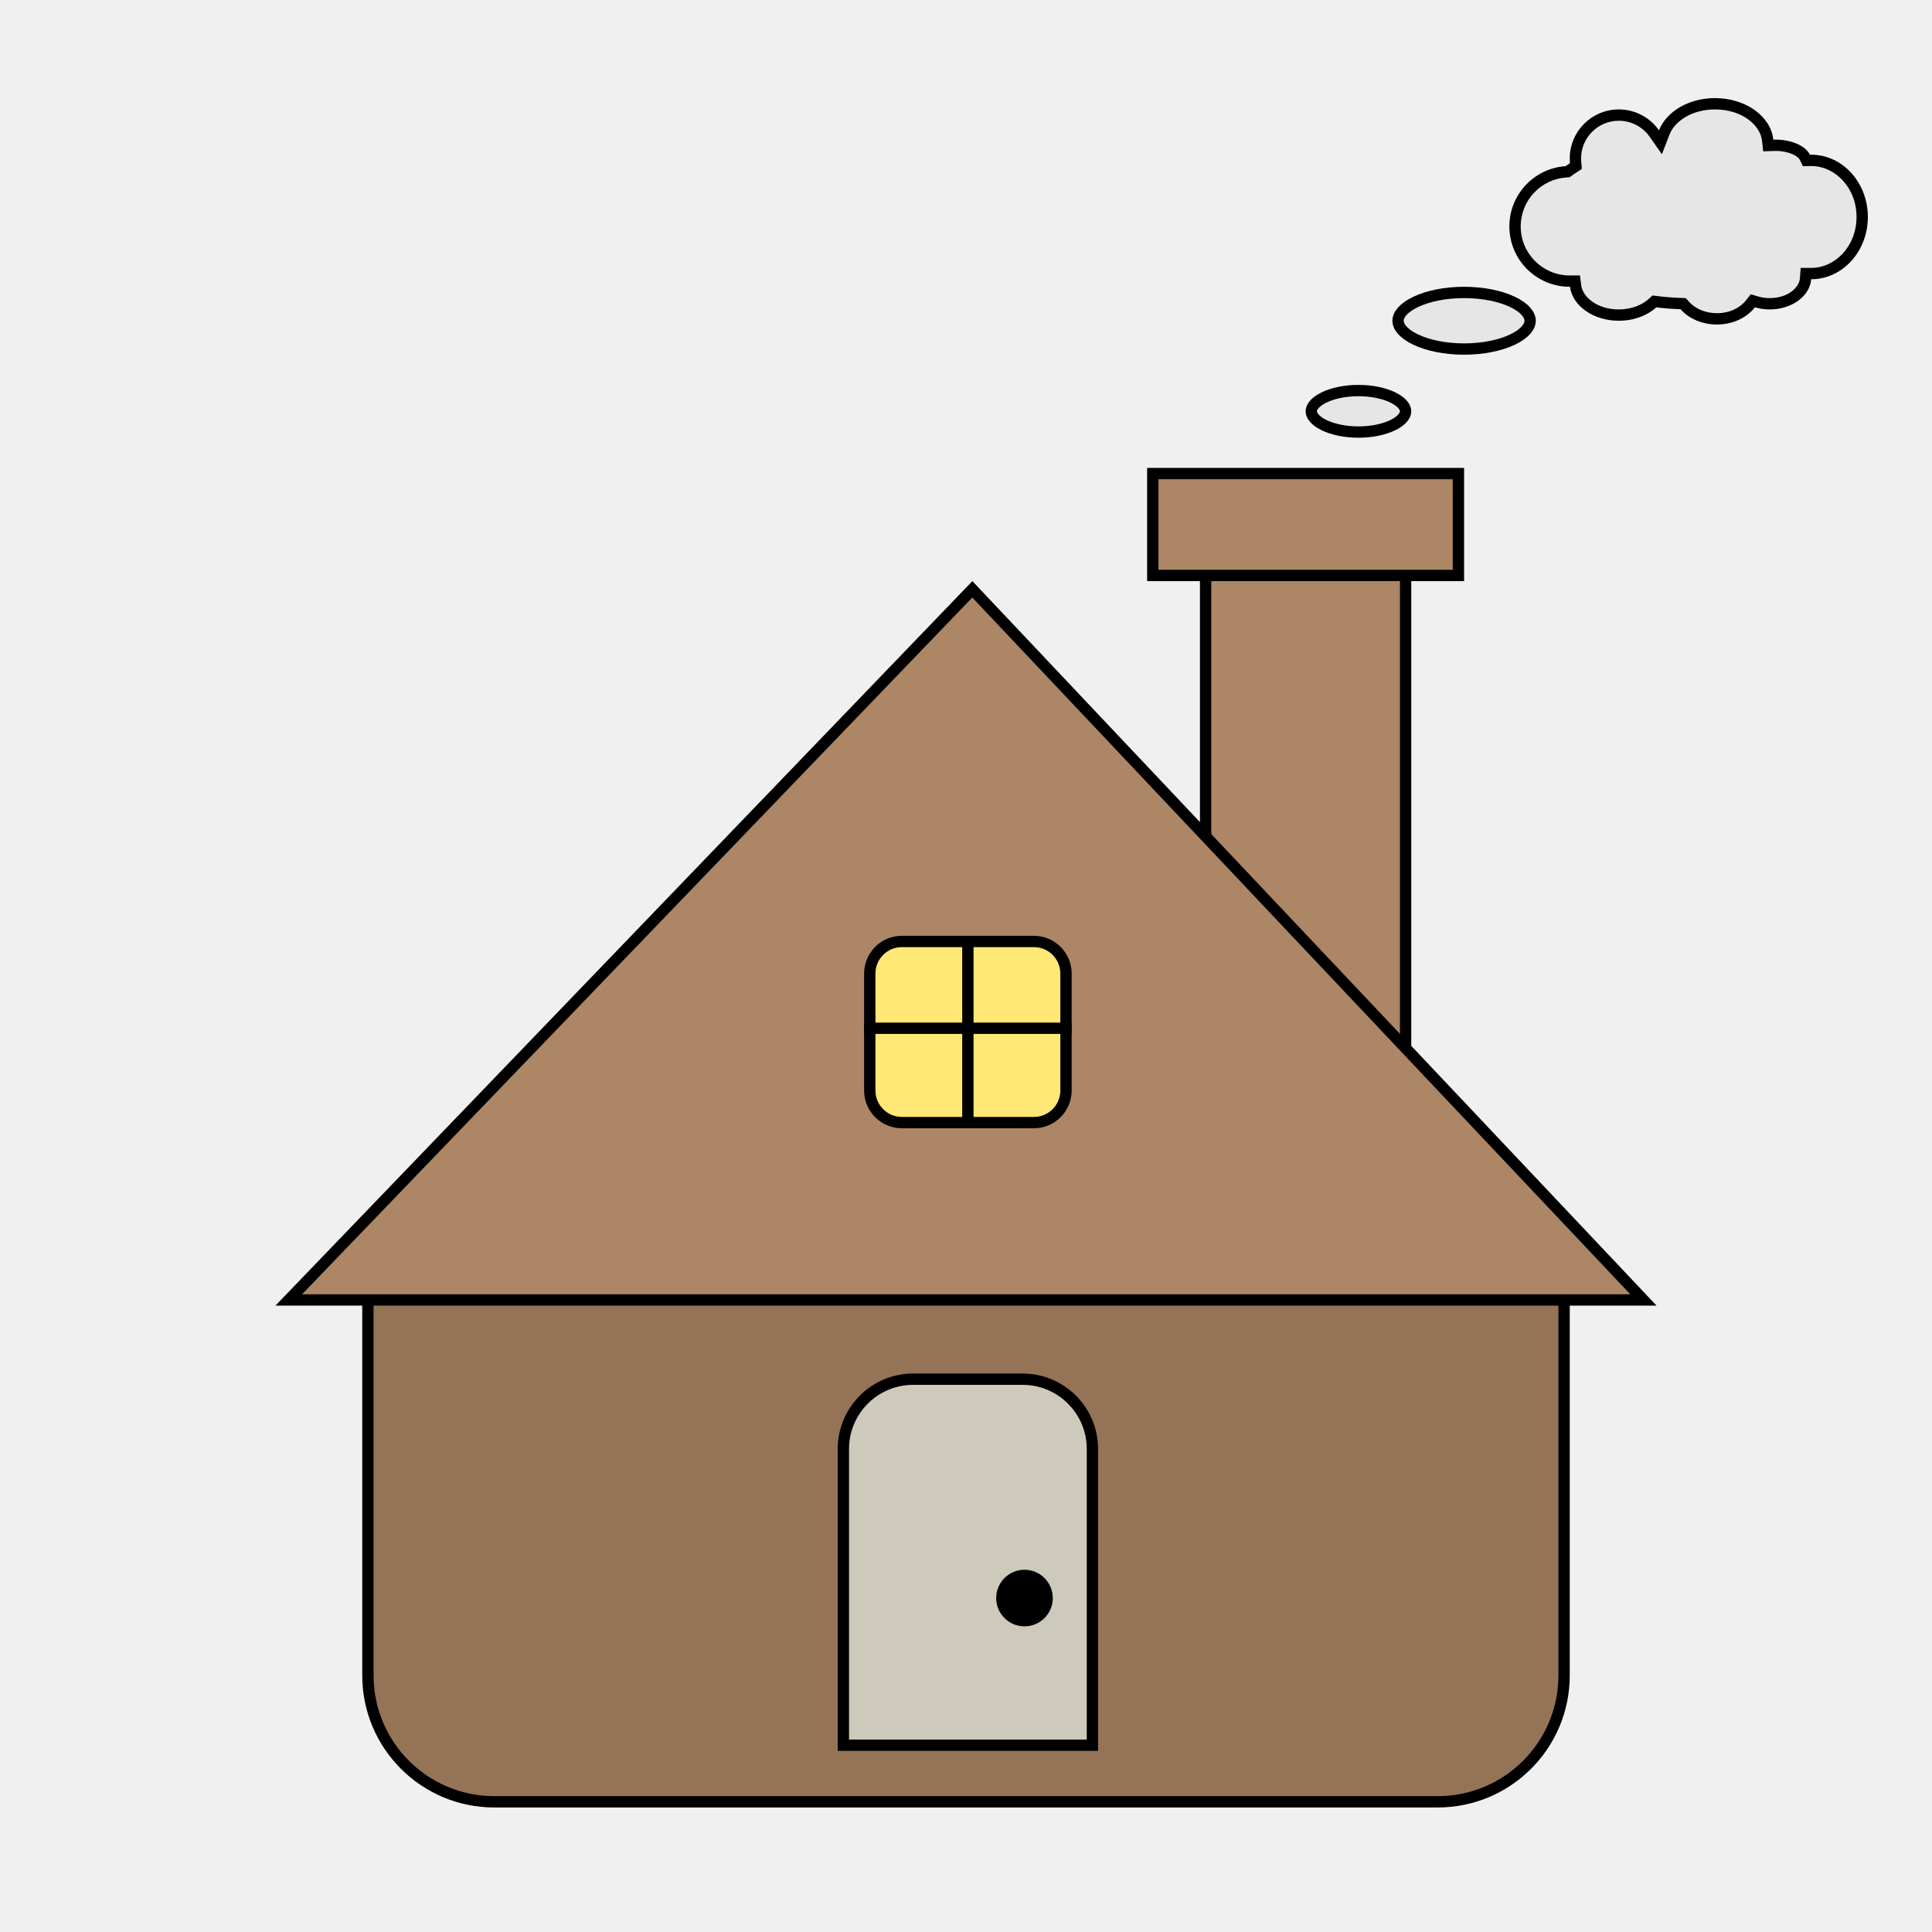
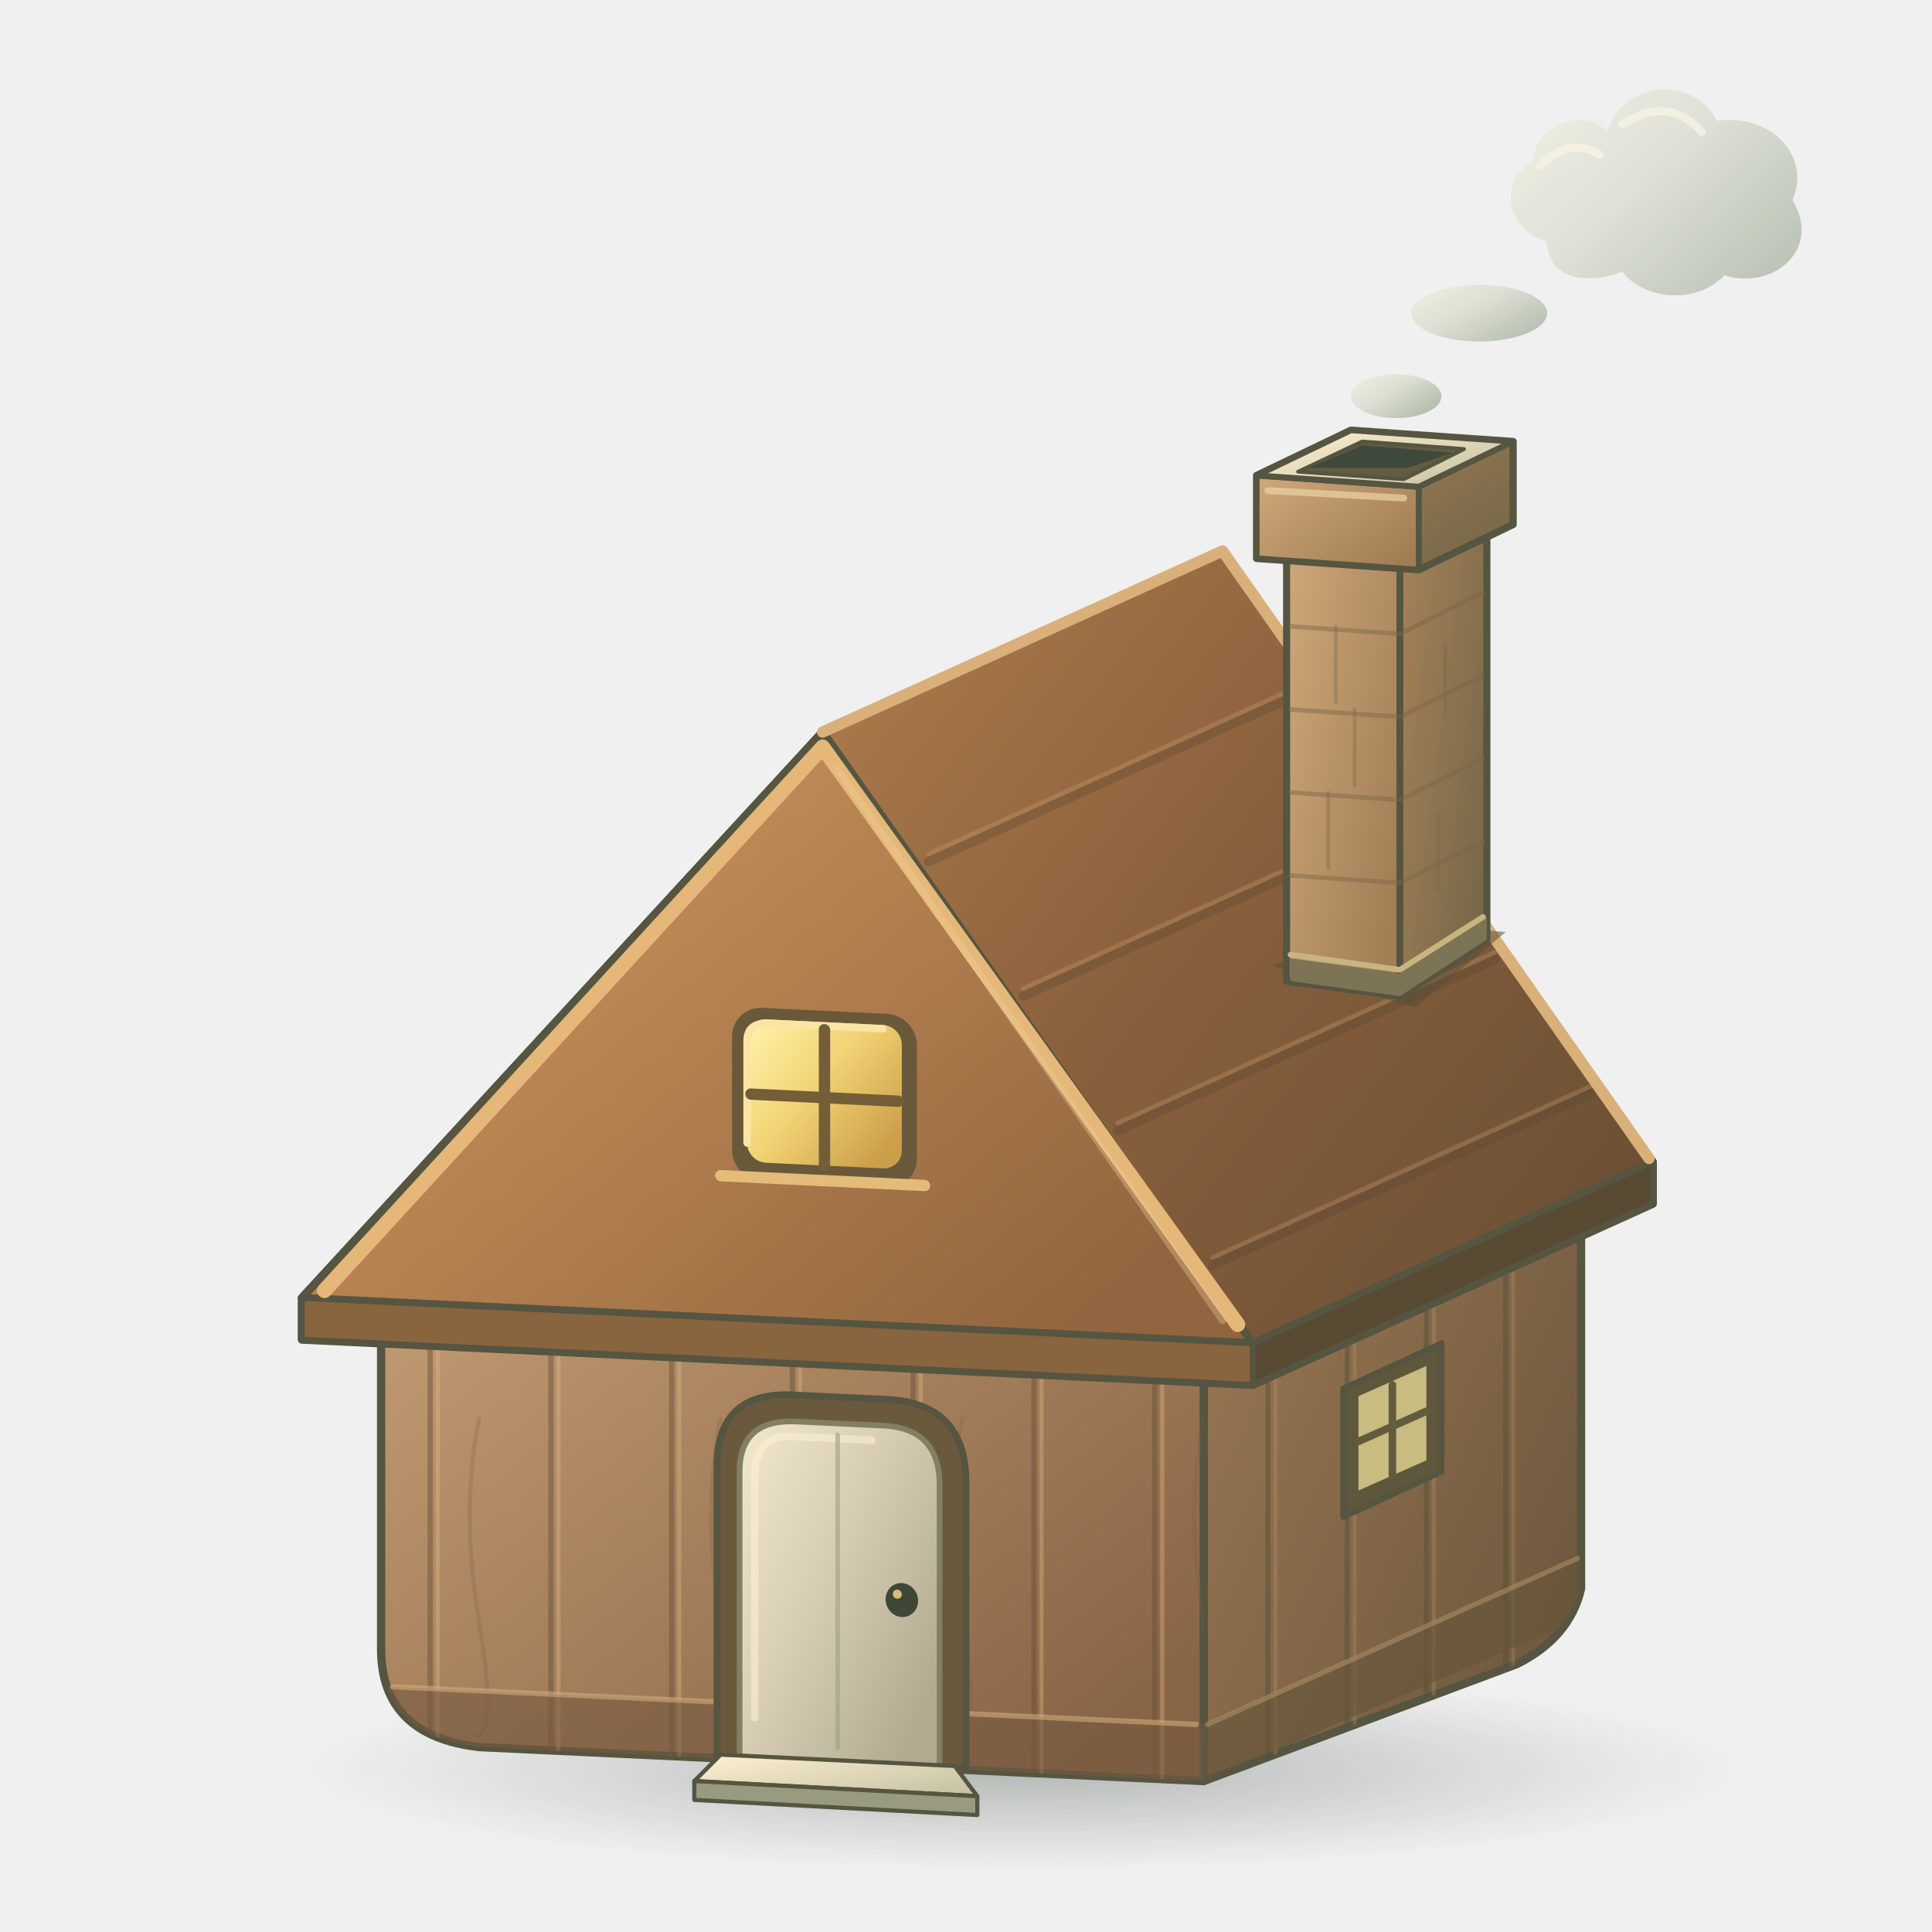
- <svg xmlns="http://www.w3.org/2000/svg" width="512" height="512" viewBox="0 0 512 512" fill="none">
-   <rect x="319.5" y="131.5" width="53" height="166" fill="#AC8665" stroke="black" stroke-width="3" />
-   <rect x="305.5" y="125.5" width="81" height="27" fill="#AC8665" stroke="black" stroke-width="3" />
-   <path d="M372.5 109C372.5 110.059 371.603 111.421 369.229 112.608C366.944 113.75 363.684 114.5 360 114.5C356.316 114.5 353.056 113.75 350.771 112.608C348.397 111.421 347.5 110.059 347.5 109C347.5 107.941 348.397 106.579 350.771 105.392C353.056 104.25 356.316 103.5 360 103.5C363.684 103.5 366.944 104.25 369.229 105.392C371.603 106.579 372.5 107.941 372.5 109Z" fill="#E6E6E6" stroke="black" stroke-width="3" />
-   <path d="M405.5 85C405.5 86.568 404.104 88.44 400.793 90.008C397.596 91.522 393.075 92.5 388 92.5C382.925 92.5 378.404 91.522 375.207 90.008C371.896 88.44 370.5 86.568 370.5 85C370.5 83.432 371.896 81.56 375.207 79.992C378.404 78.478 382.925 77.5 388 77.5C393.075 77.5 397.596 78.478 400.793 79.992C404.104 81.56 405.5 83.432 405.5 85Z" fill="#E6E6E6" stroke="black" stroke-width="3" />
-   <mask id="path-5-inside-1" fill="white">
-     <path fill-rule="evenodd" clip-rule="evenodd" d="M469.948 37.009C469.297 30.845 462.629 26 454.5 26C447.491 26 441.568 29.602 439.652 34.546C437.301 31.192 433.406 29 429 29C421.82 29 416 34.82 416 42C416 42.418 416.02 42.832 416.058 43.24C415.66 43.501 415.271 43.767 414.893 44.038C406.573 44.606 400 51.535 400 60C400 68.837 407.163 76 416 76C416.021 76 416.043 76 416.064 76C416.716 81.053 422.259 85 429 85C432.984 85 436.549 83.622 438.934 81.451C441.021 81.708 443.167 81.878 445.358 81.954C447.545 84.409 451.049 86 455 86C459.219 86 462.93 84.185 465.07 81.441C466.29 81.802 467.615 82 469 82C474.858 82 479.646 78.462 479.981 74L480 74C488.284 74 495 66.613 495 57.5C495 48.387 488.284 41 480 41C479.881 41 479.763 41.002 479.645 41.005C478.519 38.694 474.851 37 470.5 37C470.315 37 470.131 37.003 469.948 37.009Z" />
-   </mask>
-   <path fill-rule="evenodd" clip-rule="evenodd" d="M469.948 37.009C469.297 30.845 462.629 26 454.5 26C447.491 26 441.568 29.602 439.652 34.546C437.301 31.192 433.406 29 429 29C421.82 29 416 34.82 416 42C416 42.418 416.02 42.832 416.058 43.24C415.66 43.501 415.271 43.767 414.893 44.038C406.573 44.606 400 51.535 400 60C400 68.837 407.163 76 416 76C416.021 76 416.043 76 416.064 76C416.716 81.053 422.259 85 429 85C432.984 85 436.549 83.622 438.934 81.451C441.021 81.708 443.167 81.878 445.358 81.954C447.545 84.409 451.049 86 455 86C459.219 86 462.93 84.185 465.07 81.441C466.29 81.802 467.615 82 469 82C474.858 82 479.646 78.462 479.981 74L480 74C488.284 74 495 66.613 495 57.5C495 48.387 488.284 41 480 41C479.881 41 479.763 41.002 479.645 41.005C478.519 38.694 474.851 37 470.5 37C470.315 37 470.131 37.003 469.948 37.009Z" fill="#E6E6E6" />
-   <path d="M469.948 37.009L466.964 37.324L467.258 40.1L470.047 40.008L469.948 37.009ZM439.652 34.546L437.195 36.268L440.419 40.866L442.449 35.63L439.652 34.546ZM416.058 43.24L417.702 45.75L419.216 44.759L419.045 42.958L416.058 43.24ZM414.893 44.038L415.098 47.031L415.947 46.973L416.639 46.477L414.893 44.038ZM416.064 76L419.039 75.616L418.701 72.99L416.052 73L416.064 76ZM438.934 81.451L439.3 78.474L437.933 78.305L436.914 79.233L438.934 81.451ZM445.358 81.954L447.598 79.959L446.745 79.001L445.462 78.956L445.358 81.954ZM465.07 81.441L465.92 78.564L463.961 77.985L462.704 79.597L465.07 81.441ZM479.981 74L479.983 71L477.198 70.998L476.99 73.775L479.981 74ZM480 74L479.998 77H480V74ZM479.645 41.005L476.947 42.318L477.792 44.053L479.721 44.004L479.645 41.005ZM454.5 29C461.726 29 466.534 33.242 466.964 37.324L472.931 36.694C472.061 28.448 463.532 23 454.5 23V29ZM442.449 35.63C443.799 32.146 448.366 29 454.5 29V23C446.616 23 439.337 27.058 436.855 33.461L442.449 35.63ZM429 32C432.387 32 435.382 33.681 437.195 36.268L442.108 32.823C439.22 28.703 434.426 26 429 26V32ZM419 42C419 36.477 423.477 32 429 32V26C420.163 26 413 33.163 413 42H419ZM419.045 42.958C419.015 42.643 419 42.324 419 42H413C413 42.513 413.024 43.021 413.072 43.523L419.045 42.958ZM416.639 46.477C416.983 46.231 417.337 45.989 417.702 45.75L414.415 40.73C413.983 41.013 413.56 41.303 413.147 41.598L416.639 46.477ZM403 60C403 53.124 408.34 47.492 415.098 47.031L414.689 41.045C404.805 41.72 397 49.947 397 60H403ZM416 73C408.82 73 403 67.18 403 60H397C397 70.493 405.507 79 416 79V73ZM416.052 73C416.035 73 416.017 73 416 73V79C416.025 79 416.051 79 416.076 79L416.052 73ZM429 82C423.146 82 419.428 78.629 419.039 75.616L413.089 76.384C414.004 83.477 421.372 88 429 88V82ZM436.914 79.233C435.141 80.846 432.321 82 429 82V88C433.646 88 437.956 86.397 440.953 83.67L436.914 79.233ZM445.462 78.956C443.358 78.883 441.3 78.72 439.3 78.474L438.567 84.429C440.742 84.696 442.976 84.873 445.254 84.953L445.462 78.956ZM455 83C451.832 83 449.168 81.722 447.598 79.959L443.118 83.95C445.921 87.097 450.267 89 455 89V83ZM462.704 79.597C461.189 81.539 458.391 83 455 83V89C460.048 89 464.671 86.831 467.435 83.286L462.704 79.597ZM469 79C467.9 79 466.862 78.843 465.92 78.564L464.219 84.318C465.719 84.762 467.33 85 469 85V79ZM476.99 73.775C476.817 76.08 473.961 79 469 79V85C475.755 85 482.476 80.843 482.973 74.225L476.99 73.775ZM480.002 71L479.983 71L479.979 77L479.998 77L480.002 71ZM492 57.5C492 65.231 486.365 71 480 71V77C490.204 77 498 67.994 498 57.5H492ZM480 44C486.365 44 492 49.769 492 57.5H498C498 47.006 490.204 38 480 38V44ZM479.721 44.004C479.814 44.001 479.907 44 480 44V38C479.856 38 479.712 38.002 479.568 38.005L479.721 44.004ZM470.5 40C472.305 40 473.887 40.354 475.063 40.877C476.292 41.423 476.803 42.022 476.947 42.318L482.342 39.691C481.361 37.676 479.476 36.273 477.501 35.395C475.474 34.493 473.047 34 470.5 34V40ZM470.047 40.008C470.197 40.002 470.348 40 470.5 40V34C470.282 34 470.064 34.004 469.848 34.011L470.047 40.008Z" fill="black" mask="url(#path-5-inside-1)" />
-   <path d="M97.5 338.5H414.5V444C414.5 462.502 399.502 477.5 381 477.5H131C112.498 477.5 97.5 462.502 97.5 444V338.5Z" fill="#957357" stroke="black" stroke-width="3" />
-   <path d="M76.524 344.5L257.68 156.174L435.52 344.5H76.524Z" fill="#AC8665" stroke="black" stroke-width="3" />
-   <rect x="230.5" y="249.5" width="52" height="48" rx="8.5" fill="#FFE876" stroke="black" stroke-width="3" />
-   <line x1="256.5" y1="249" x2="256.5" y2="299" stroke="black" stroke-width="3" />
-   <line x1="229" y1="272.5" x2="284" y2="272.5" stroke="black" stroke-width="3" />
-   <path d="M223.5 384C223.5 373.783 231.783 365.5 242 365.5H271C281.217 365.5 289.5 373.783 289.5 384V462.5H223.5V384Z" fill="#CDCABB" stroke="black" stroke-width="3" />
-   <circle cx="271.5" cy="423.5" r="7.5" fill="black" />
+ <svg xmlns="http://www.w3.org/2000/svg" width="512" height="512" viewBox="0 0 512 512" role="img" aria-labelledby="farm-title farm-desc">
+   <defs>
+     <radialGradient id="farm-paint-ground-shadow" cx="50%" cy="50%" r="50%">
+       <stop offset="0%" stop-color="#26372d" stop-opacity="0.3" />
+       <stop offset="58%" stop-color="#26372d" stop-opacity="0.12" />
+       <stop offset="100%" stop-color="#26372d" stop-opacity="0" />
+     </radialGradient>
+     <linearGradient id="farm-paint-stone-front" x1="0%" y1="0%" x2="100%" y2="75%">
+       <stop offset="0%" stop-color="#f1e8ce" stop-opacity="1" />
+       <stop offset="45%" stop-color="#d8cfb6" stop-opacity="1" />
+       <stop offset="100%" stop-color="#b1aa91" stop-opacity="1" />
+     </linearGradient>
+     <linearGradient id="farm-paint-stone-side" x1="0%" y1="0%" x2="100%" y2="75%">
+       <stop offset="0%" stop-color="#b9b69a" stop-opacity="1" />
+       <stop offset="100%" stop-color="#838970" stop-opacity="1" />
+     </linearGradient>
+     <linearGradient id="farm-paint-stone-top" x1="0%" y1="0%" x2="100%" y2="75%">
+       <stop offset="0%" stop-color="#fff2d2" stop-opacity="1" />
+       <stop offset="100%" stop-color="#c9c4a7" stop-opacity="1" />
+     </linearGradient>
+     <linearGradient id="farm-paint-roof-front" x1="0%" y1="0%" x2="100%" y2="75%">
+       <stop offset="0%" stop-color="#d5a56b" stop-opacity="1" />
+       <stop offset="45%" stop-color="#b78351" stop-opacity="1" />
+       <stop offset="100%" stop-color="#91653f" stop-opacity="1" />
+     </linearGradient>
+     <linearGradient id="farm-paint-roof-side" x1="0%" y1="0%" x2="100%" y2="75%">
+       <stop offset="0%" stop-color="#b17e4e" stop-opacity="1" />
+       <stop offset="50%" stop-color="#8a603d" stop-opacity="1" />
+       <stop offset="100%" stop-color="#6d5135" stop-opacity="1" />
+     </linearGradient>
+     <linearGradient id="farm-paint-door" x1="0%" y1="0%" x2="100%" y2="75%">
+       <stop offset="0%" stop-color="#bc9160" stop-opacity="1" />
+       <stop offset="50%" stop-color="#956e46" stop-opacity="1" />
+       <stop offset="100%" stop-color="#654a31" stop-opacity="1" />
+     </linearGradient>
+     <linearGradient id="farm-paint-clock-rim" x1="0%" y1="0%" x2="100%" y2="75%">
+       <stop offset="0%" stop-color="#f0db9e" stop-opacity="1" />
+       <stop offset="50%" stop-color="#c2aa73" stop-opacity="1" />
+       <stop offset="100%" stop-color="#8b7f57" stop-opacity="1" />
+     </linearGradient>
+     <radialGradient id="farm-paint-clock-face" cx="32%" cy="23%" r="80%">
+       <stop offset="0%" stop-color="#fffbea" stop-opacity="1" />
+       <stop offset="65%" stop-color="#f5e8c6" stop-opacity="1" />
+       <stop offset="100%" stop-color="#d6c49d" stop-opacity="1" />
+     </radialGradient>
+     <linearGradient id="farm-paint-window" x1="0%" y1="0%" x2="100%" y2="75%">
+       <stop offset="0%" stop-color="#fff4ad" stop-opacity="1" />
+       <stop offset="50%" stop-color="#f1d373" stop-opacity="1" />
+       <stop offset="100%" stop-color="#cb9e4a" stop-opacity="1" />
+     </linearGradient>
+     <linearGradient id="farm-paint-timber-front" x1="0%" y1="0%" x2="100%" y2="75%">
+       <stop offset="0%" stop-color="#c29b73" />
+       <stop offset="45%" stop-color="#a8825d" />
+       <stop offset="100%" stop-color="#896547" />
+     </linearGradient>
+     <linearGradient id="farm-paint-timber-side" x1="0%" y1="0%" x2="100%" y2="75%">
+       <stop offset="0%" stop-color="#9c7954" />
+       <stop offset="100%" stop-color="#6e583e" />
+     </linearGradient>
+     <linearGradient id="farm-paint-chimney-front" x1="0%" y1="0%" x2="100%" y2="75%">
+       <stop offset="0%" stop-color="#d0a87b" />
+       <stop offset="100%" stop-color="#a27e55" />
+     </linearGradient>
+     <linearGradient id="farm-paint-chimney-side" x1="0%" y1="0%" x2="100%" y2="75%">
+       <stop offset="0%" stop-color="#a78359" />
+       <stop offset="100%" stop-color="#786849" />
+     </linearGradient>
+     <linearGradient id="farm-paint-smoke" x1="0%" y1="0%" x2="100%" y2="75%">
+       <stop offset="0%" stop-color="#f1efdf" />
+       <stop offset="48%" stop-color="#d9dccd" />
+       <stop offset="100%" stop-color="#a8b5a1" />
+     </linearGradient>
+     <clipPath id="farm-clip-front-planks">
+       <path d="M101 341 L319 352 L319 472 L127 463 Q101 460 101 437 Z" fill="white" />
+     </clipPath>
+     <clipPath id="farm-clip-side-planks">
+       <path d="M319 352 L419 307 L419 421 Q416 434 402 441 L319 472 Z" fill="white" />
+     </clipPath>
+     <clipPath id="farm-clip-roof">
+       <path d="M218 194 L324 146 L438 308 L332 356 Z" fill="white" />
+     </clipPath>
+   </defs>
+   <g id="farm-ground-shadow">
+     <ellipse cx="271" cy="469" rx="191" ry="27" fill="url(#farm-paint-ground-shadow)" />
+   </g>
+   <g id="farm-walls">
+     <path d="M101 341 L319 352 L419 307 L419 421 Q416 434 402 441 L319 472 L127 463 Q101 460 101 437 Z" fill="url(#farm-paint-timber-side)" />
+     <path d="M319 352 L419 307 L419 421 Q416 434 402 441 L319 472 Z" fill="url(#farm-paint-timber-side)" stroke="#555541" stroke-width="2.2" stroke-linejoin="round" stroke-linecap="round" />
+     <path d="M101 341 L319 352 L319 472 L127 463 Q101 460 101 437 Z" fill="url(#farm-paint-timber-front)" stroke="#555541" stroke-width="2.2" stroke-linejoin="round" stroke-linecap="round" />
+   </g>
+   <g id="farm-front-planks" clip-path="url(#farm-clip-front-planks)">
+     <path d="M114 345 V478" fill="none" opacity=".46" stroke="#664e38" stroke-width="1.4" stroke-linejoin="round" stroke-linecap="round" />
+     <path d="M116 348 V476" fill="none" opacity=".36" stroke="#e1bc86" stroke-width="1.1" stroke-linejoin="round" stroke-linecap="round" />
+     <path d="M127 376 Q122 400 127 430 T126 460" fill="none" opacity=".23" stroke="#795a3f" stroke-width="1.1" stroke-linejoin="round" stroke-linecap="round" />
+     <path d="M146 345 V478" fill="none" opacity=".46" stroke="#664e38" stroke-width="1.4" stroke-linejoin="round" stroke-linecap="round" />
+     <path d="M148 348 V476" fill="none" opacity=".36" stroke="#e1bc86" stroke-width="1.1" stroke-linejoin="round" stroke-linecap="round" />
+     <path d="M178 345 V478" fill="none" opacity=".46" stroke="#664e38" stroke-width="1.4" stroke-linejoin="round" stroke-linecap="round" />
+     <path d="M180 348 V476" fill="none" opacity=".36" stroke="#e1bc86" stroke-width="1.1" stroke-linejoin="round" stroke-linecap="round" />
+     <path d="M191 376 Q186 400 191 430 T190 460" fill="none" opacity=".23" stroke="#795a3f" stroke-width="1.1" stroke-linejoin="round" stroke-linecap="round" />
+     <path d="M210 345 V478" fill="none" opacity=".46" stroke="#664e38" stroke-width="1.4" stroke-linejoin="round" stroke-linecap="round" />
+     <path d="M212 348 V476" fill="none" opacity=".36" stroke="#e1bc86" stroke-width="1.1" stroke-linejoin="round" stroke-linecap="round" />
+     <path d="M242 345 V478" fill="none" opacity=".46" stroke="#664e38" stroke-width="1.4" stroke-linejoin="round" stroke-linecap="round" />
+     <path d="M244 348 V476" fill="none" opacity=".36" stroke="#e1bc86" stroke-width="1.1" stroke-linejoin="round" stroke-linecap="round" />
+     <path d="M255 376 Q250 400 255 430 T254 460" fill="none" opacity=".23" stroke="#795a3f" stroke-width="1.1" stroke-linejoin="round" stroke-linecap="round" />
+     <path d="M274 345 V478" fill="none" opacity=".46" stroke="#664e38" stroke-width="1.4" stroke-linejoin="round" stroke-linecap="round" />
+     <path d="M276 348 V476" fill="none" opacity=".36" stroke="#e1bc86" stroke-width="1.1" stroke-linejoin="round" stroke-linecap="round" />
+     <path d="M306 345 V478" fill="none" opacity=".46" stroke="#664e38" stroke-width="1.4" stroke-linejoin="round" stroke-linecap="round" />
+     <path d="M308 348 V476" fill="none" opacity=".36" stroke="#e1bc86" stroke-width="1.1" stroke-linejoin="round" stroke-linecap="round" />
+     <path d="M319 376 Q314 400 319 430 T318 460" fill="none" opacity=".23" stroke="#795a3f" stroke-width="1.1" stroke-linejoin="round" stroke-linecap="round" />
+     <path d="M103 447 L319 457 L319 472 L125 463 Q106 460 103 451 Z" fill="#75583f" opacity=".6" />
+     <path d="M104 447 L317 457" fill="none" opacity=".6" stroke="#ceaa7b" stroke-width="1.4" stroke-linejoin="round" stroke-linecap="round" />
+   </g>
+   <g id="farm-side-planks" clip-path="url(#farm-clip-side-planks)">
+     <path d="M336 307 V478" fill="none" opacity=".45" stroke="#514e36" stroke-width="1.3" stroke-linejoin="round" stroke-linecap="round" />
+     <path d="M338 307 V478" fill="none" opacity=".25" stroke="#c3a173" stroke-width="1" stroke-linejoin="round" stroke-linecap="round" />
+     <path d="M357 307 V478" fill="none" opacity=".45" stroke="#514e36" stroke-width="1.3" stroke-linejoin="round" stroke-linecap="round" />
+     <path d="M359 307 V478" fill="none" opacity=".25" stroke="#c3a173" stroke-width="1" stroke-linejoin="round" stroke-linecap="round" />
+     <path d="M378 307 V478" fill="none" opacity=".45" stroke="#514e36" stroke-width="1.3" stroke-linejoin="round" stroke-linecap="round" />
+     <path d="M380 307 V478" fill="none" opacity=".25" stroke="#c3a173" stroke-width="1" stroke-linejoin="round" stroke-linecap="round" />
+     <path d="M399 307 V478" fill="none" opacity=".45" stroke="#514e36" stroke-width="1.3" stroke-linejoin="round" stroke-linecap="round" />
+     <path d="M401 307 V478" fill="none" opacity=".25" stroke="#c3a173" stroke-width="1" stroke-linejoin="round" stroke-linecap="round" />
+     <path d="M319 457 L419 412 L419 429 L319 472 Z" fill="#65543b" opacity=".65" />
+     <path d="M320 457 L418 413" fill="none" opacity=".5" stroke="#b99969" stroke-width="1.3" stroke-linejoin="round" stroke-linecap="round" />
+   </g>
+   <g id="farm-roof">
+     <path d="M80 344 L218 194 L324 146 L438 308 L438 319 L332 367 L80 355 Z" fill="#6a553a" stroke="#555541" stroke-width="2.2" stroke-linejoin="round" stroke-linecap="round" />
+     <path d="M218 194 L324 146 L438 308 L332 356 Z" fill="url(#farm-paint-roof-side)" stroke="#555541" stroke-width="2.2" stroke-linejoin="round" stroke-linecap="round" />
+     <path d="M80 344 L218 194 L332 356 Z" fill="url(#farm-paint-roof-front)" stroke="#555541" stroke-width="2.2" stroke-linejoin="round" stroke-linecap="round" />
+     <path d="M80 344 L332 356 L332 367 L80 355 Z" fill="#88643f" stroke="#555541" stroke-width="1.5" stroke-linejoin="round" stroke-linecap="round" />
+     <path d="M332 356 L438 308 L438 319 L332 367 Z" fill="#584a33" stroke="#555541" stroke-width="1.5" stroke-linejoin="round" stroke-linecap="round" />
+     <path d="M86 342 L218 198 L328 351" fill="none" stroke="#e5b778" stroke-width="4" stroke-linejoin="round" stroke-linecap="round" />
+     <path d="M218 194 L324 146 L437 307" fill="none" stroke="#dab07a" stroke-width="3" stroke-linejoin="round" stroke-linecap="round" />
+     <path d="M222 204 L324 350" fill="none" opacity=".35" stroke="#eed19a" stroke-width="1.8" stroke-linejoin="round" stroke-linecap="round" />
+   </g>
+   <g id="farm-roof-courses" clip-path="url(#farm-clip-roof)">
+     <path d="M246.08 228.34 l100 -45.3" fill="none" opacity=".33" stroke="#594630" stroke-width="2.5" stroke-linejoin="round" stroke-linecap="round" />
+     <path d="M246.08 226.34 l100 -45.3" fill="none" opacity=".25" stroke="#dfad72" stroke-width="1.2" stroke-linejoin="round" stroke-linecap="round" />
+     <path d="M271.16 263.98 l100 -45.3" fill="none" opacity=".33" stroke="#594630" stroke-width="2.5" stroke-linejoin="round" stroke-linecap="round" />
+     <path d="M271.16 261.98 l100 -45.3" fill="none" opacity=".25" stroke="#dfad72" stroke-width="1.2" stroke-linejoin="round" stroke-linecap="round" />
+     <path d="M296.24 299.62 l100 -45.3" fill="none" opacity=".33" stroke="#594630" stroke-width="2.5" stroke-linejoin="round" stroke-linecap="round" />
+     <path d="M296.24 297.62 l100 -45.3" fill="none" opacity=".25" stroke="#dfad72" stroke-width="1.2" stroke-linejoin="round" stroke-linecap="round" />
+     <path d="M321.32 335.26 l100 -45.3" fill="none" opacity=".33" stroke="#594630" stroke-width="2.5" stroke-linejoin="round" stroke-linecap="round" />
+     <path d="M321.32 333.26 l100 -45.3" fill="none" opacity=".25" stroke="#dfad72" stroke-width="1.2" stroke-linejoin="round" stroke-linecap="round" />
+   </g>
+   <g id="farm-chimney">
+     <path d="M337 256 L363 244 L399 247 L375 267 Z" fill="#574e37" opacity=".55" />
+     <path d="M341 260 L341 139 L371 141 L394 130 L394 249 L371 264 Z" fill="url(#farm-paint-chimney-side)" stroke="#555541" stroke-width="1.9" stroke-linejoin="round" stroke-linecap="round" />
+     <path d="M341 139 L371 141 L371 264 L341 260 Z" fill="url(#farm-paint-chimney-front)" stroke="#555541" stroke-width="1.8" stroke-linejoin="round" stroke-linecap="round" />
+     <path d="M371 141 L394 130 L394 249 L371 264 Z" fill="url(#farm-paint-chimney-side)" stroke="#555541" stroke-width="1.8" stroke-linejoin="round" stroke-linecap="round" />
+     <path d="M342 254 L371 258 L394 243 L394 249 L371 264 L342 260 Z" fill="#7c7454" />
+     <path d="M342 253 L371 257 L393 243" fill="none" stroke="#c7b581" stroke-width="1.5" stroke-linejoin="round" stroke-linecap="round" />
+     <path d="M342 166 L371 168 L393 157" fill="none" opacity=".45" stroke="#796446" stroke-width="1.2" stroke-linejoin="round" stroke-linecap="round" />
+     <path d="M342 188 L371 190 L393 179" fill="none" opacity=".45" stroke="#796446" stroke-width="1.2" stroke-linejoin="round" stroke-linecap="round" />
+     <path d="M342 210 L371 212 L393 201" fill="none" opacity=".45" stroke="#796446" stroke-width="1.2" stroke-linejoin="round" stroke-linecap="round" />
+     <path d="M342 232 L371 234 L393 223" fill="none" opacity=".45" stroke="#796446" stroke-width="1.2" stroke-linejoin="round" stroke-linecap="round" />
+     <path d="M354 166 v20" fill="none" opacity=".35" stroke="#796446" stroke-width="1" stroke-linejoin="round" stroke-linecap="round" />
+     <path d="M359 188 v20" fill="none" opacity=".35" stroke="#796446" stroke-width="1" stroke-linejoin="round" stroke-linecap="round" />
+     <path d="M352 210 v20" fill="none" opacity=".35" stroke="#796446" stroke-width="1" stroke-linejoin="round" stroke-linecap="round" />
+     <path d="M383 171 v20" fill="none" opacity=".35" stroke="#796446" stroke-width="1" stroke-linejoin="round" stroke-linecap="round" />
+     <path d="M381 216 v20" fill="none" opacity=".35" stroke="#796446" stroke-width="1" stroke-linejoin="round" stroke-linecap="round" />
+     <path d="M333 126 L358 114 L401 117 L401 139 L376 151 L333 148 Z" fill="url(#farm-paint-chimney-side)" stroke="#555541" stroke-width="1.9" stroke-linejoin="round" stroke-linecap="round" />
+     <path d="M333 126 L376 129 L376 151 L333 148 Z" fill="url(#farm-paint-chimney-front)" stroke="#555541" stroke-width="1.6" stroke-linejoin="round" stroke-linecap="round" />
+     <path d="M333 126 L358 114 L401 117 L376 129 Z" fill="url(#farm-paint-stone-top)" stroke="#555541" stroke-width="1.6" stroke-linejoin="round" stroke-linecap="round" />
+     <path d="M344 125 L361 117 L388 119 L372 127 Z" fill="#625c42" stroke="#555541" stroke-width="1" stroke-linejoin="round" stroke-linecap="round" />
+     <path d="M347 124 L361 118 L385 120 L373 124 Z" fill="#3f493b" />
+     <path d="M336 130 L372 132" fill="none" opacity=".75" stroke="#ead0a0" stroke-width="1.8" stroke-linejoin="round" stroke-linecap="round" />
+   </g>
+   <g id="farm-smoke">
+     <ellipse cx="370" cy="105" rx="12" ry="5.8" fill="url(#farm-paint-smoke)" opacity=".9" />
+     <ellipse cx="392" cy="83" rx="18" ry="7.5" fill="url(#farm-paint-smoke)" opacity=".82" />
+     <path d="M410 64 C399 61 397 48 406 43 C407 33 420 28 426 35 C430 21 449 20 455 32 C470 30 480 42 475 53 C483 66 470 77 457 73 C448 82 434 78 430 72 C419 76 410 73 410 64 Z" fill="url(#farm-paint-smoke)" opacity=".72" />
+     <path d="M408 44 Q416 36 424 41 M430 33 Q442 25 451 35" fill="none" opacity=".7" stroke="#faf5e4" stroke-width="2.1" stroke-linejoin="round" stroke-linecap="round" />
+   </g>
+   <g id="farm-gable-window" transform="matrix(1 .048 0 1 0 -10.6)">
+     <rect x="194" y="268" width="49" height="46" rx="8" fill="#6a583b" />
+     <rect x="198" y="271" width="41" height="38" rx="5" fill="url(#farm-paint-window)" />
+     <path d="M198 304 V277 Q198 272 204 272 H234" fill="none" stroke="#fae5a4" stroke-width="2" stroke-linejoin="round" stroke-linecap="round" />
+     <path d="M218.5 273 V309 M199 291 H238" fill="none" stroke="#735e38" stroke-width="3" stroke-linejoin="round" stroke-linecap="round" />
+     <path d="M191 313 H245" fill="none" stroke="#e3bc79" stroke-width="3" stroke-linejoin="round" stroke-linecap="round" />
+   </g>
+   <g id="farm-entrance" transform="matrix(1 .047 0 1 0 -10.2)">
+     <path d="M190 467 V390 Q190 370 210 370 H235 Q256 370 256 391 V467 Z" fill="#6b593d" stroke="#555541" stroke-width="1.8" stroke-linejoin="round" stroke-linecap="round" />
+     <path d="M196 467 V391 Q196 377 211 377 H234 Q249 377 249 392 V467 Z" fill="url(#farm-paint-stone-front)" stroke="#827f63" stroke-width="1.5" stroke-linejoin="round" stroke-linecap="round" />
+     <path d="M200 456 V392 Q200 381 210 381 H231" fill="none" opacity=".55" stroke="#fff1d4" stroke-width="2" stroke-linejoin="round" stroke-linecap="round" />
+     <path d="M222 380 V463" fill="none" opacity=".65" stroke="#a4a185" stroke-width="1.2" stroke-linejoin="round" stroke-linecap="round" />
+     <ellipse cx="239" cy="423" rx="4.3" ry="4.5" fill="#3f4736" />
+     <ellipse cx="237.8" cy="421.5" rx="1.2" ry="1.2" fill="#d4bd7e" />
+   </g>
+   <g id="farm-threshold">
+     <path d="M191 465 L253 468 L259 476 L184 472 Z" fill="url(#farm-paint-stone-top)" stroke="#555541" stroke-width="1.1" stroke-linejoin="round" stroke-linecap="round" />
+     <path d="M184 472 L259 476 L259 481 L184 477 Z" fill="#989b7f" stroke="#555541" stroke-width="1.1" stroke-linejoin="round" stroke-linecap="round" />
+   </g>
+   <g id="farm-side-window">
+     <path d="M356 368 L382 356 L382 390 L356 402 Z" fill="#5e573c" stroke="#555541" stroke-width="1.6" stroke-linejoin="round" stroke-linecap="round" />
+     <path d="M360 370 L378 362 L378 387 L360 395 Z" fill="#c9bc81" />
+     <path d="M369 367 V391 M360 382 L378 374" fill="none" stroke="#615c3e" stroke-width="2" stroke-linejoin="round" stroke-linecap="round" />
+   </g>
</svg>
